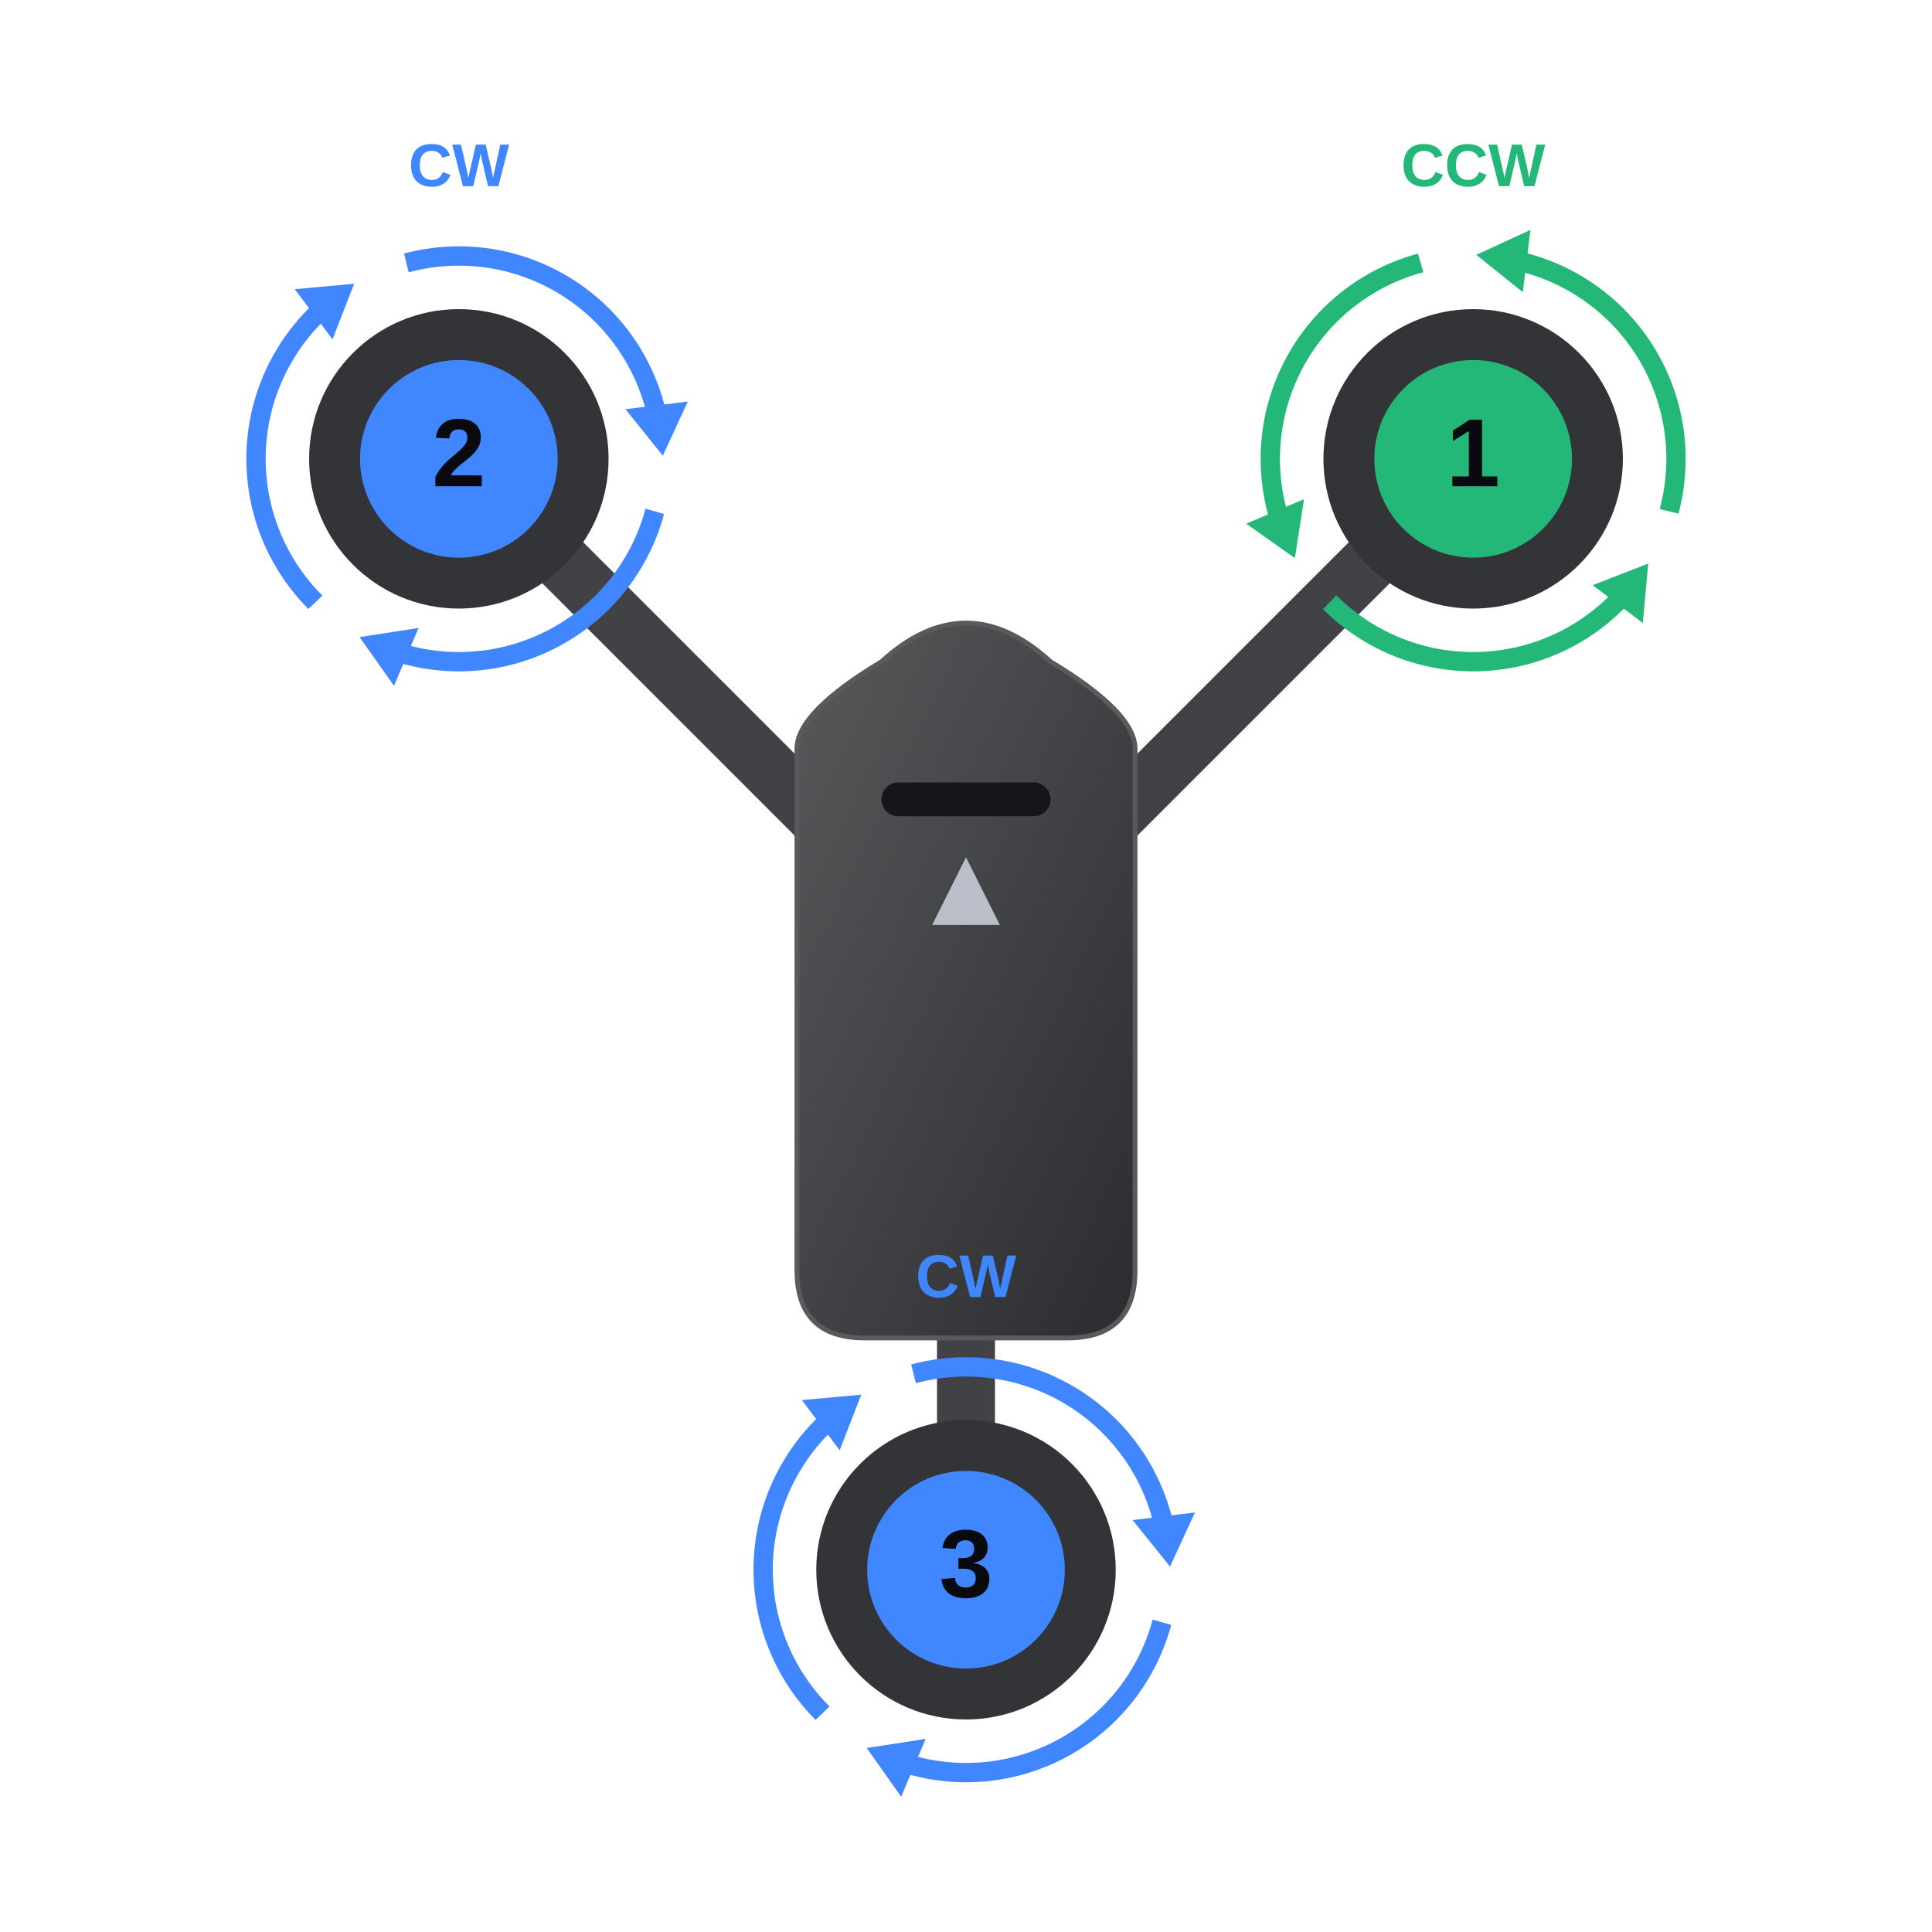
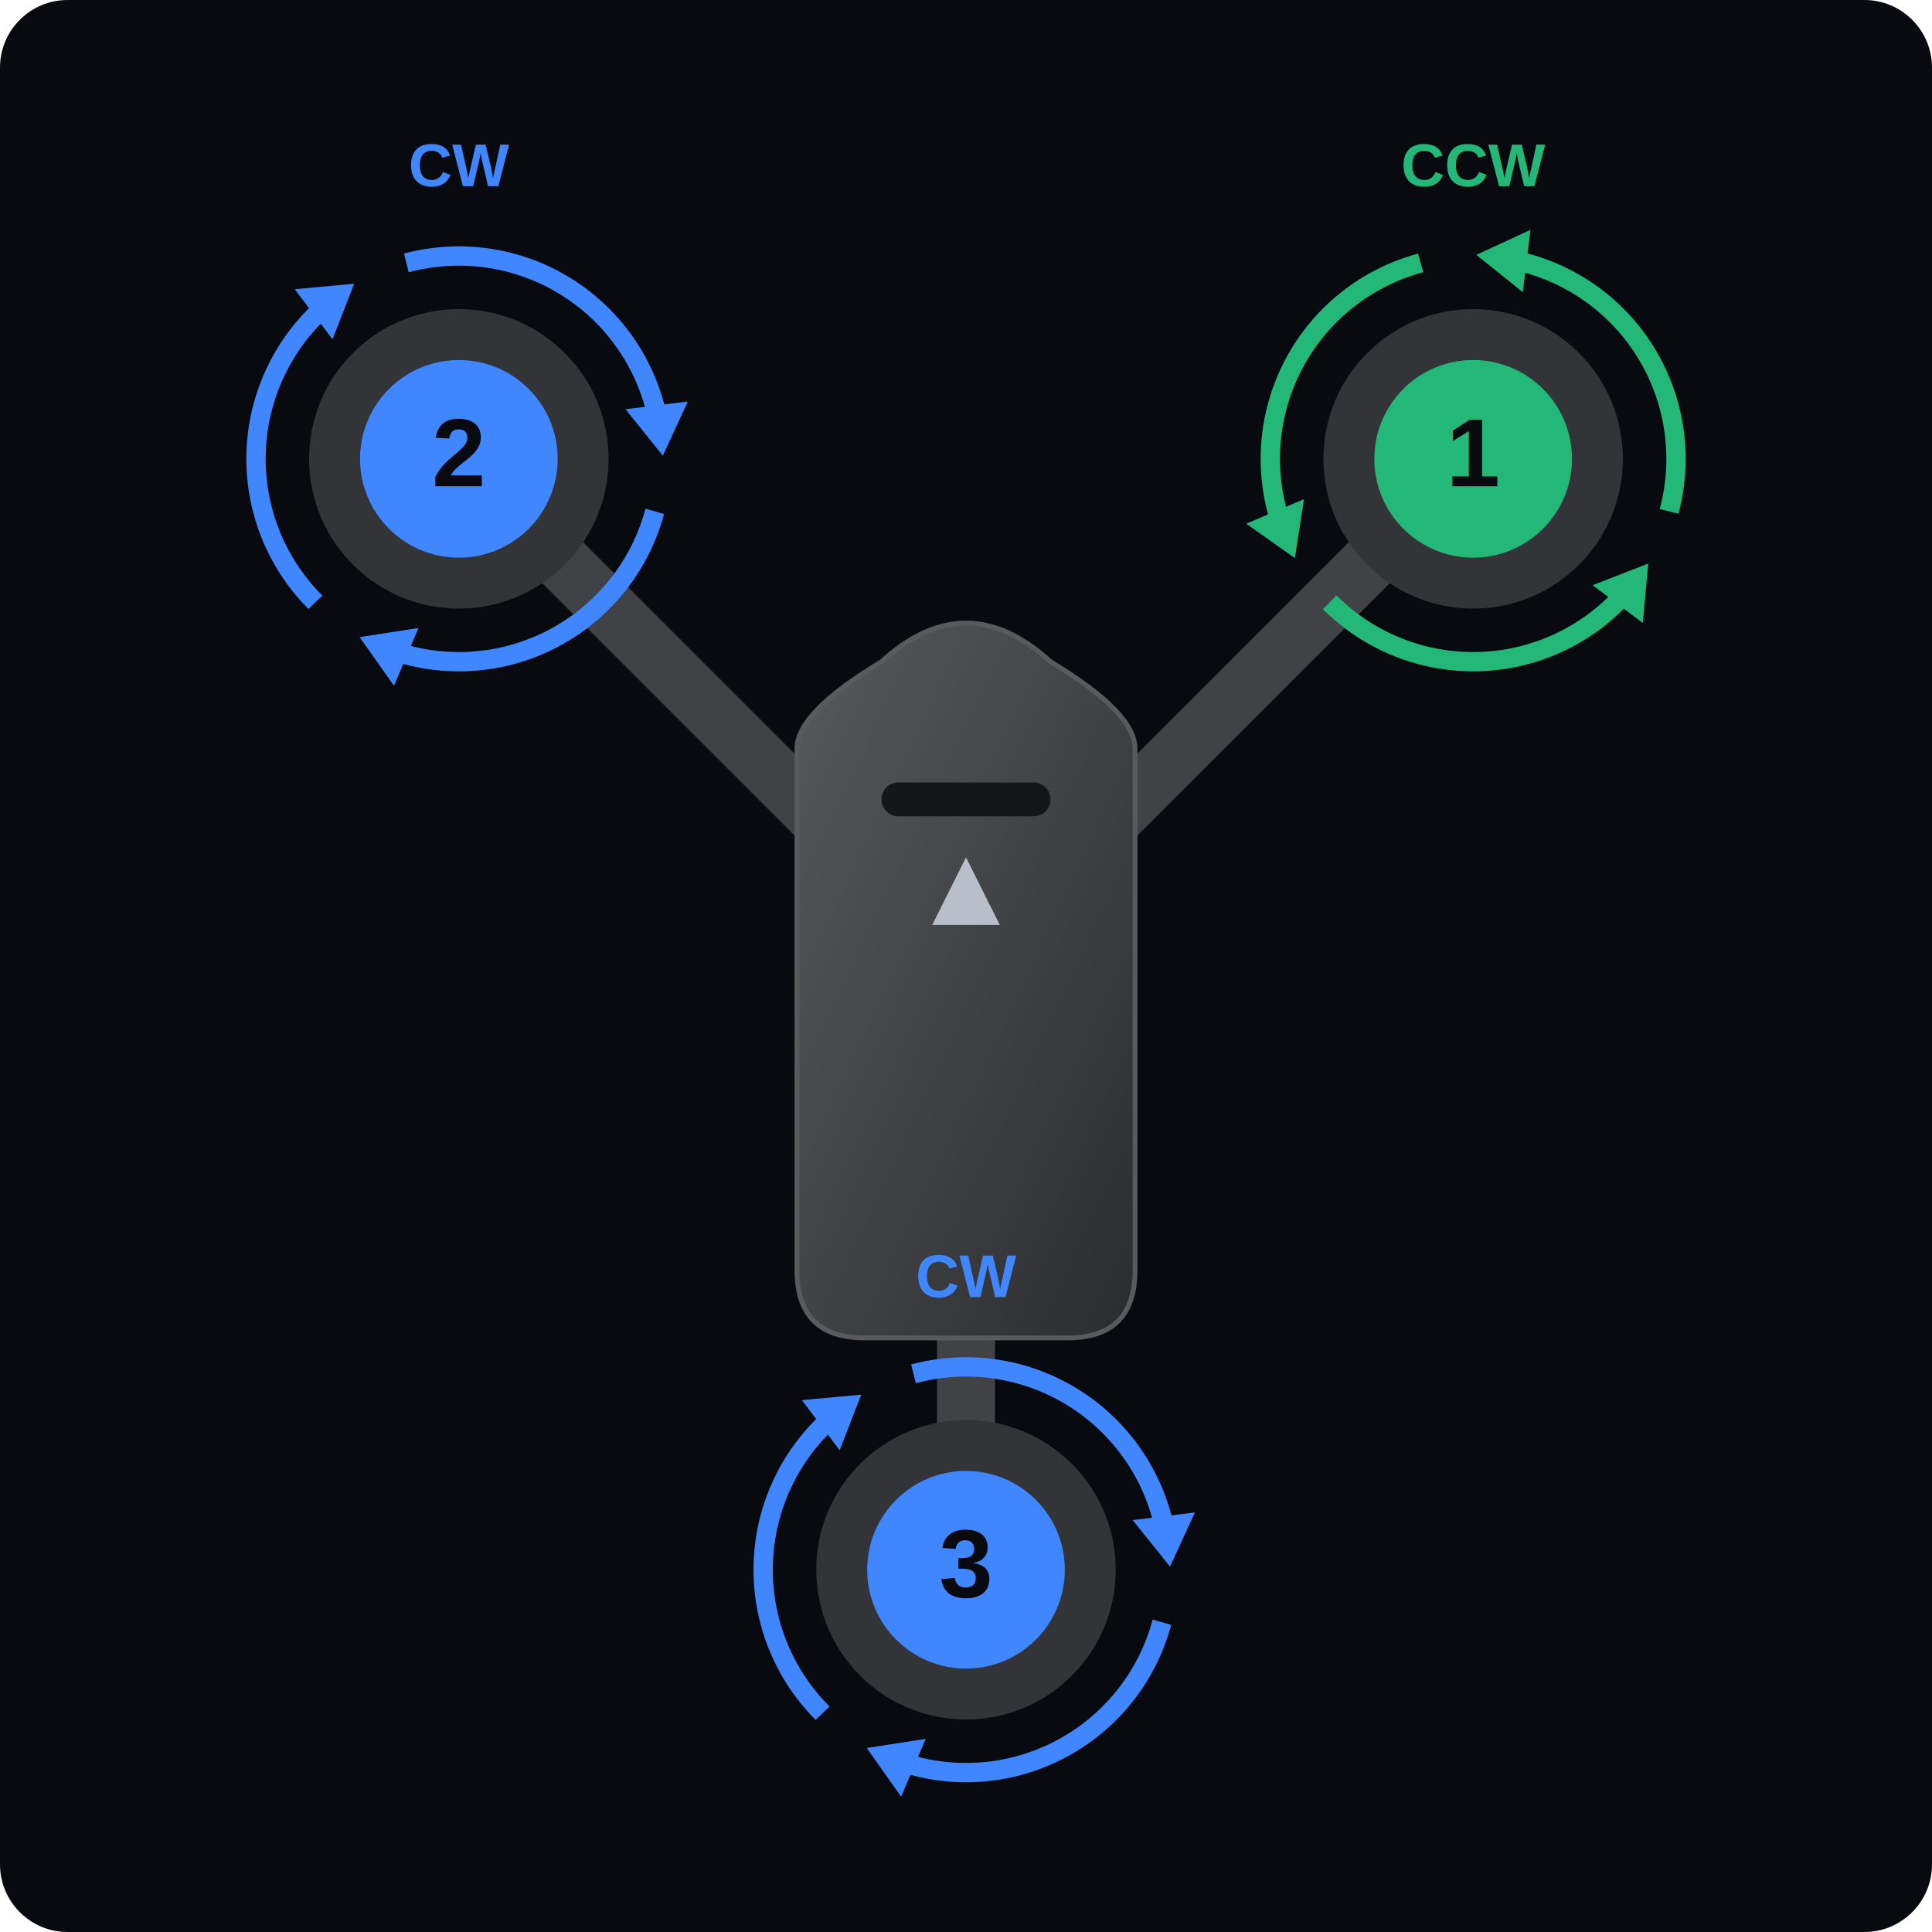
<svg xmlns="http://www.w3.org/2000/svg" width="800" height="800" viewBox="0 0 800 800">
  <defs>
    <linearGradient id="body" x1="0" y1="0" x2="1" y2="1">
      <stop stop-color="#58595b" />
      <stop offset="1" stop-color="#2b2c2f" />
    </linearGradient>
  </defs>
+   <rect width="800" height="800" rx="28" fill="#090a0f" />
  <path d="M 400 400 L 190 190" stroke="#414246" stroke-width="24" stroke-linecap="round" />
  <path d="M 400 400 L 610 190" stroke="#414246" stroke-width="24" stroke-linecap="round" />
  <path d="M 400 400 L 400 650" stroke="#414246" stroke-width="24" stroke-linecap="round" />
  <path d="M330 335 V310 Q330 295 365 274 Q400 242 435 274 Q470 295 470 310 V526 Q470 554 442 554 H358 Q330 554 330 526 Z" fill="url(#body)" stroke="#5a5a5c" stroke-width="2" />
  <rect x="365" y="324" width="70" height="14" rx="7" fill="#15161a" />
  <circle cx="190" cy="190" r="62" fill="#323438" />
  <circle cx="190" cy="190" r="40.92" fill="#4086ff" />
  <polyline points="271.14,211.74 270.33,214.56 269.42,217.35 268.42,220.10 267.32,222.82 266.13,225.50 264.84,228.14 263.47,230.72 262.00,233.26 260.45,235.75 258.81,238.18 257.09,240.55 255.28,242.86 253.40,245.11 251.43,247.29 249.40,249.40 247.29,251.43 245.11,253.40 242.86,255.28 240.55,257.09 238.18,258.81 235.75,260.45 233.26,262.00 230.72,263.47 228.14,264.84 225.50,266.13 222.82,267.32 220.10,268.42 217.35,269.42 214.56,270.33 211.74,271.14 208.90,271.85 206.03,272.46 203.14,272.97 200.24,273.37 197.32,273.68 194.40,273.88 191.47,273.99 188.53,273.99 185.60,273.88 182.68,273.68 179.76,273.37 176.86,272.97 173.97,272.46 171.10,271.85 168.26,271.14 165.44,270.33 162.65,269.42 159.90,268.42 157.18,267.32" fill="none" stroke="#4086ff" stroke-width="8" />
  <polygon points="148.89,263.81 163.15,283.98 173.30,260.04" fill="#4086ff" />
  <polyline points="130.60,249.40 128.57,247.29 126.60,245.11 124.72,242.86 122.91,240.55 121.19,238.18 119.55,235.75 118.00,233.26 116.53,230.72 115.16,228.14 113.87,225.50 112.68,222.82 111.58,220.10 110.58,217.35 109.67,214.56 108.86,211.74 108.15,208.90 107.54,206.03 107.03,203.14 106.63,200.24 106.32,197.32 106.12,194.40 106.01,191.47 106.01,188.53 106.12,185.60 106.32,182.68 106.63,179.76 107.03,176.86 107.54,173.97 108.15,171.10 108.86,168.26 109.67,165.44 110.58,162.65 111.58,159.90 112.68,157.18 113.87,154.50 115.16,151.86 116.53,149.28 118.00,146.74 119.55,144.25 121.19,141.82 122.91,139.45 124.72,137.14 126.60,134.89 128.57,132.71 130.60,130.60 132.71,128.57 134.89,126.60 137.14,124.72 139.45,122.91" fill="none" stroke="#4086ff" stroke-width="8" />
  <polygon points="146.64,117.50 122.04,119.75 137.69,140.52" fill="#4086ff" />
  <polyline points="168.26,108.86 171.10,108.15 173.97,107.54 176.86,107.03 179.76,106.63 182.68,106.32 185.60,106.12 188.53,106.01 191.47,106.01 194.40,106.12 197.32,106.32 200.24,106.63 203.14,107.03 206.03,107.54 208.90,108.15 211.74,108.86 214.56,109.67 217.35,110.58 220.10,111.58 222.82,112.68 225.50,113.87 228.14,115.16 230.72,116.53 233.26,118.00 235.75,119.55 238.18,121.19 240.55,122.91 242.86,124.72 245.11,126.60 247.29,128.57 249.40,130.60 251.43,132.71 253.40,134.89 255.28,137.14 257.09,139.45 258.81,141.82 260.45,144.25 262.00,146.74 263.47,149.28 264.84,151.86 266.13,154.50 267.32,157.18 268.42,159.90 269.42,162.65 270.33,165.44 271.14,168.26 271.85,171.10 272.46,173.97 272.97,176.86 273.37,179.76" fill="none" stroke="#4086ff" stroke-width="8" />
  <polygon points="274.47,188.70 284.81,166.27 259.01,169.44" fill="#4086ff" />
  <text x="190" y="70" text-anchor="middle" dominant-baseline="middle" fill="#4086ff" font-family="Arial" font-weight="bold" font-size="25">CW</text>
  <text x="190" y="190" text-anchor="middle" dominant-baseline="middle" fill="#090a0f" font-family="Arial" font-weight="bold" font-size="40">2</text>
  <circle cx="610" cy="190" r="62" fill="#323438" />
  <circle cx="610" cy="190" r="40.92" fill="#23b878" />
  <polyline points="691.14,211.74 691.85,208.90 692.46,206.03 692.97,203.14 693.37,200.24 693.68,197.32 693.88,194.40 693.99,191.47 693.99,188.53 693.88,185.60 693.68,182.68 693.37,179.76 692.97,176.86 692.46,173.97 691.85,171.10 691.14,168.26 690.33,165.44 689.42,162.65 688.42,159.90 687.32,157.18 686.13,154.50 684.84,151.86 683.47,149.28 682.00,146.74 680.45,144.25 678.81,141.82 677.09,139.45 675.28,137.14 673.40,134.89 671.43,132.71 669.40,130.60 667.29,128.57 665.11,126.60 662.86,124.72 660.55,122.91 658.18,121.19 655.75,119.55 653.26,118.00 650.72,116.53 648.14,115.16 645.50,113.87 642.82,112.68 640.10,111.58 637.35,110.58 634.56,109.67 631.74,108.86 628.90,108.15 626.03,107.54 623.14,107.03 620.24,106.63" fill="none" stroke="#23b878" stroke-width="8" />
  <polygon points="611.30,105.53 633.73,95.19 630.56,120.99" fill="#23b878" />
  <polyline points="550.60,249.40 552.71,251.43 554.89,253.40 557.14,255.28 559.45,257.09 561.82,258.81 564.25,260.45 566.74,262.00 569.28,263.47 571.86,264.84 574.50,266.13 577.18,267.32 579.90,268.42 582.65,269.42 585.44,270.33 588.26,271.14 591.10,271.85 593.97,272.46 596.86,272.97 599.76,273.37 602.68,273.68 605.60,273.88 608.53,273.99 611.47,273.99 614.40,273.88 617.32,273.68 620.24,273.37 623.14,272.97 626.03,272.46 628.90,271.85 631.74,271.14 634.56,270.33 637.35,269.42 640.10,268.42 642.82,267.32 645.50,266.13 648.14,264.84 650.72,263.47 653.26,262.00 655.75,260.45 658.18,258.81 660.55,257.09 662.86,255.28 665.11,253.40 667.29,251.43 669.40,249.40 671.43,247.29 673.40,245.11 675.28,242.86 677.09,240.55" fill="none" stroke="#23b878" stroke-width="8" />
  <polygon points="682.50,233.36 680.25,257.96 659.48,242.31" fill="#23b878" />
  <polyline points="588.26,108.86 585.44,109.67 582.65,110.58 579.90,111.58 577.18,112.68 574.50,113.87 571.86,115.16 569.28,116.53 566.74,118.00 564.25,119.55 561.82,121.19 559.45,122.91 557.14,124.72 554.89,126.60 552.71,128.57 550.60,130.60 548.57,132.71 546.60,134.89 544.72,137.14 542.91,139.45 541.19,141.82 539.55,144.25 538.00,146.74 536.53,149.28 535.16,151.86 533.87,154.50 532.68,157.18 531.58,159.90 530.58,162.65 529.67,165.44 528.86,168.26 528.15,171.10 527.54,173.97 527.03,176.86 526.63,179.76 526.32,182.68 526.12,185.60 526.01,188.53 526.01,191.47 526.12,194.40 526.32,197.32 526.63,200.24 527.03,203.14 527.54,206.03 528.15,208.90 528.86,211.74 529.67,214.56 530.58,217.35 531.58,220.10 532.68,222.82" fill="none" stroke="#23b878" stroke-width="8" />
  <polygon points="536.19,231.11 516.02,216.85 539.96,206.70" fill="#23b878" />
  <text x="610" y="70" text-anchor="middle" dominant-baseline="middle" fill="#23b878" font-family="Arial" font-weight="bold" font-size="25">CCW</text>
  <text x="610" y="190" text-anchor="middle" dominant-baseline="middle" fill="#090a0f" font-family="Arial" font-weight="bold" font-size="40">1</text>
  <circle cx="400" cy="650" r="62" fill="#323438" />
  <circle cx="400" cy="650" r="40.92" fill="#4086ff" />
  <polyline points="481.14,671.74 480.33,674.56 479.42,677.35 478.42,680.10 477.32,682.82 476.13,685.50 474.84,688.14 473.47,690.72 472.00,693.26 470.45,695.75 468.81,698.18 467.09,700.55 465.28,702.86 463.40,705.11 461.43,707.29 459.40,709.40 457.29,711.43 455.11,713.40 452.86,715.28 450.55,717.09 448.18,718.81 445.75,720.45 443.26,722.00 440.72,723.47 438.14,724.84 435.50,726.13 432.82,727.32 430.10,728.42 427.35,729.42 424.56,730.33 421.74,731.14 418.90,731.85 416.03,732.46 413.14,732.97 410.24,733.37 407.32,733.68 404.40,733.88 401.47,733.99 398.53,733.99 395.60,733.88 392.68,733.68 389.76,733.37 386.86,732.97 383.97,732.46 381.10,731.85 378.26,731.14 375.44,730.33 372.65,729.42 369.90,728.42 367.18,727.32" fill="none" stroke="#4086ff" stroke-width="8" />
  <polygon points="358.89,723.81 373.15,743.98 383.30,720.04" fill="#4086ff" />
  <polyline points="340.60,709.40 338.57,707.29 336.60,705.11 334.72,702.86 332.91,700.55 331.19,698.18 329.55,695.75 328.00,693.26 326.53,690.72 325.16,688.14 323.87,685.50 322.68,682.82 321.58,680.10 320.58,677.35 319.67,674.56 318.86,671.74 318.15,668.90 317.54,666.03 317.03,663.14 316.63,660.24 316.32,657.32 316.12,654.40 316.01,651.47 316.01,648.53 316.12,645.60 316.32,642.68 316.63,639.76 317.03,636.86 317.54,633.97 318.15,631.10 318.86,628.26 319.67,625.44 320.58,622.65 321.58,619.90 322.68,617.18 323.87,614.50 325.16,611.86 326.53,609.28 328.00,606.74 329.55,604.25 331.19,601.82 332.91,599.45 334.72,597.14 336.60,594.89 338.57,592.71 340.60,590.60 342.71,588.57 344.89,586.60 347.14,584.72 349.45,582.91" fill="none" stroke="#4086ff" stroke-width="8" />
  <polygon points="356.64,577.50 332.04,579.75 347.69,600.52" fill="#4086ff" />
  <polyline points="378.26,568.86 381.10,568.15 383.97,567.54 386.86,567.03 389.76,566.63 392.68,566.32 395.60,566.12 398.53,566.01 401.47,566.01 404.40,566.12 407.32,566.32 410.24,566.63 413.14,567.03 416.03,567.54 418.90,568.15 421.74,568.86 424.56,569.67 427.35,570.58 430.10,571.58 432.82,572.68 435.50,573.87 438.14,575.16 440.72,576.53 443.26,578.00 445.75,579.55 448.18,581.19 450.55,582.91 452.86,584.72 455.11,586.60 457.29,588.57 459.40,590.60 461.43,592.71 463.40,594.89 465.28,597.14 467.09,599.45 468.81,601.82 470.45,604.25 472.00,606.74 473.47,609.28 474.84,611.86 476.13,614.50 477.32,617.18 478.42,619.90 479.42,622.65 480.33,625.44 481.14,628.26 481.85,631.10 482.46,633.97 482.97,636.86 483.37,639.76" fill="none" stroke="#4086ff" stroke-width="8" />
  <polygon points="484.47,648.70 494.81,626.27 469.01,629.44" fill="#4086ff" />
  <text x="400" y="530" text-anchor="middle" dominant-baseline="middle" fill="#4086ff" font-family="Arial" font-weight="bold" font-size="25">CW</text>
  <text x="400" y="650" text-anchor="middle" dominant-baseline="middle" fill="#090a0f" font-family="Arial" font-weight="bold" font-size="40">3</text>
  <path d="M400 355 L386 383 L414 383 Z" fill="#b9bec8" />
</svg>
